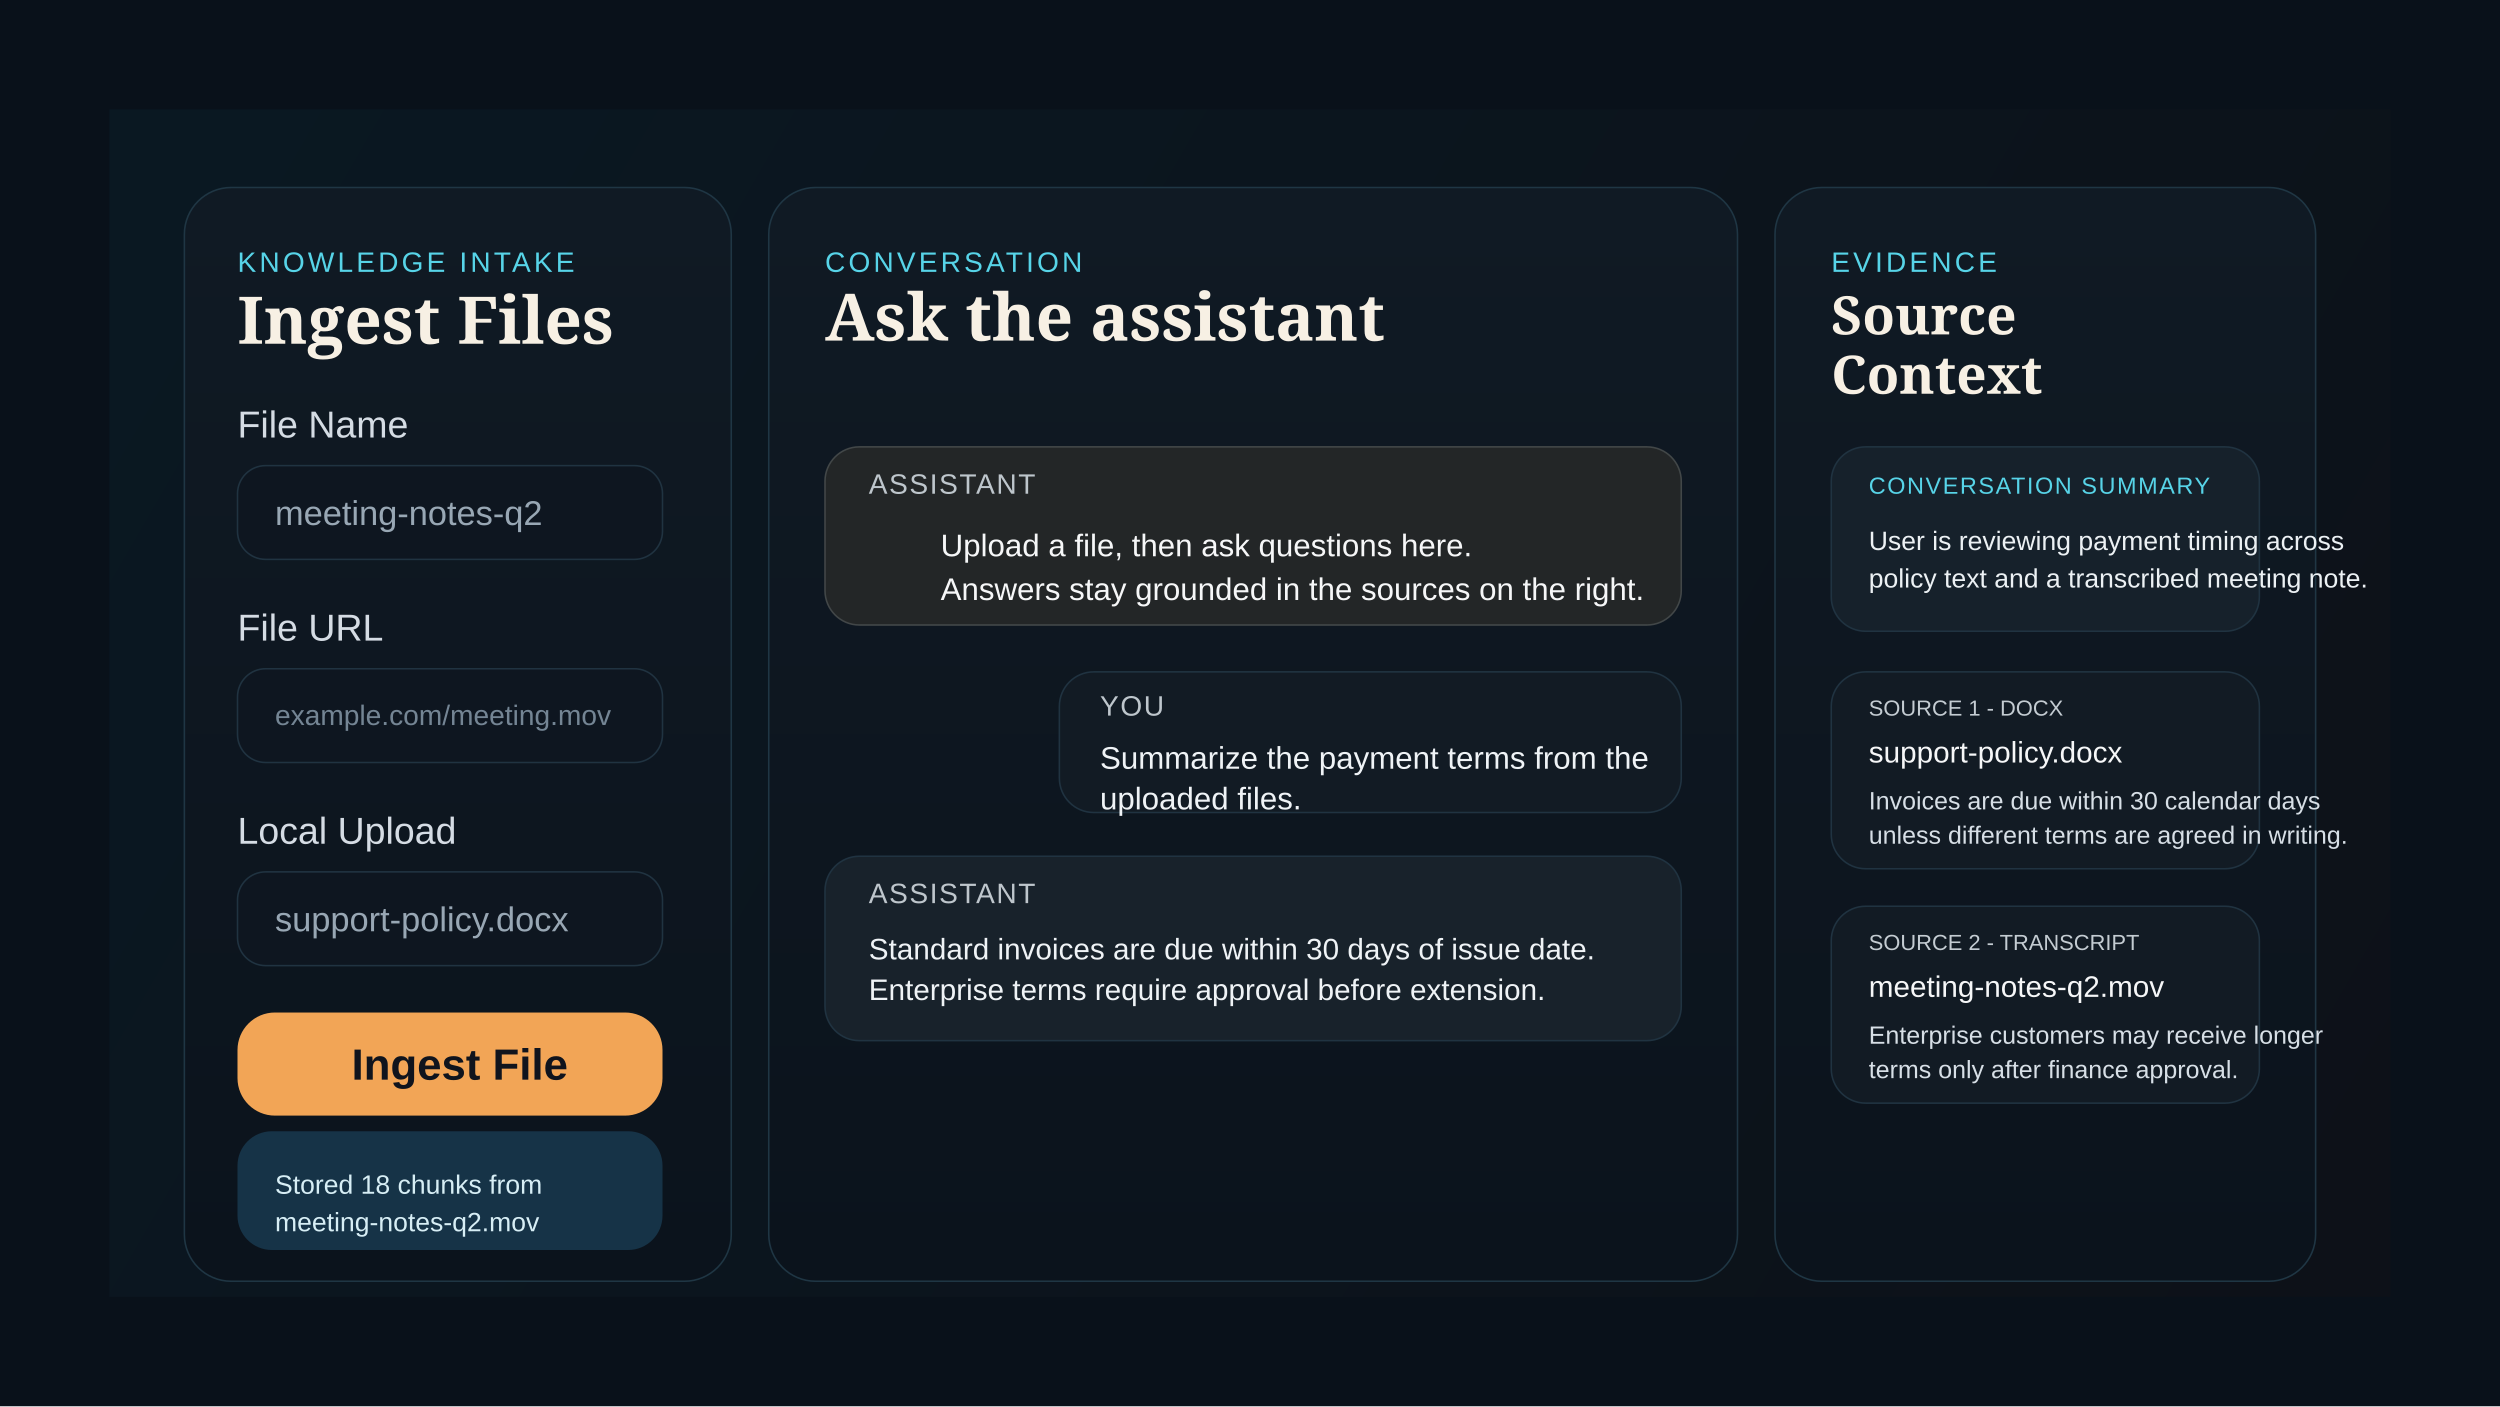
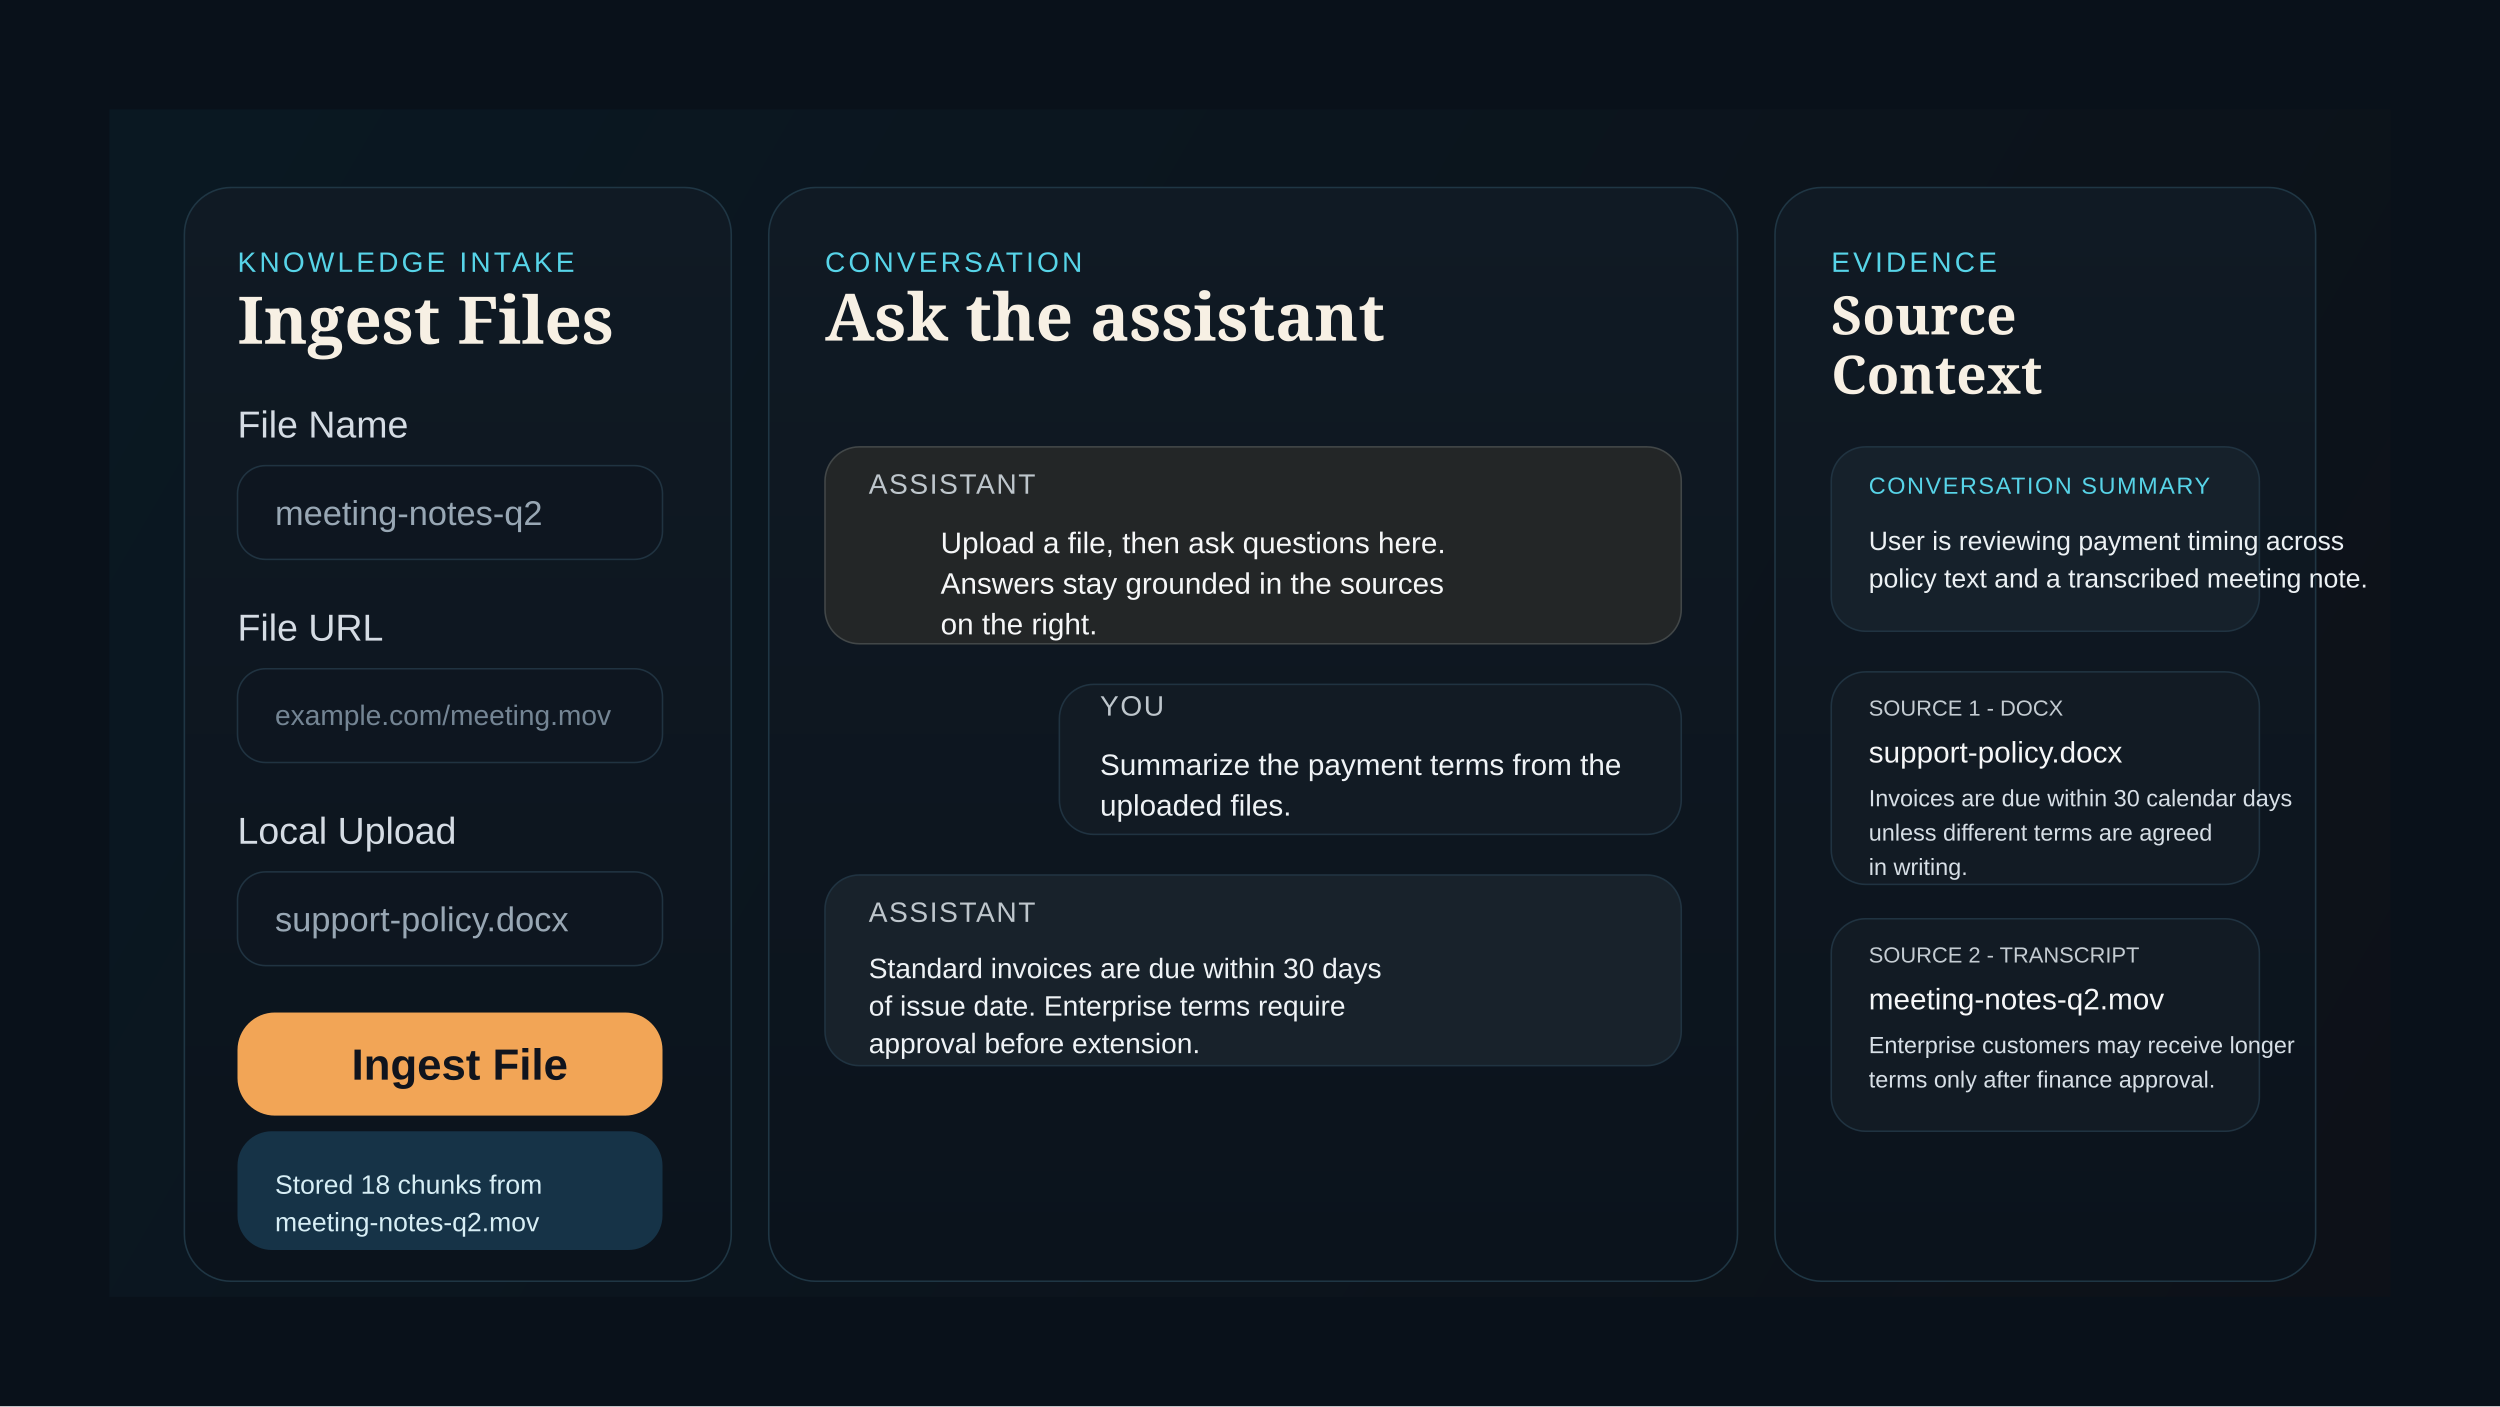
<svg xmlns="http://www.w3.org/2000/svg" width="1600" height="900" viewBox="0 0 1600 900" fill="none">
  <defs>
    <linearGradient id="bg2" x1="120" y1="60" x2="1500" y2="860" gradientUnits="userSpaceOnUse">
      <stop stop-color="#0A1822" />
      <stop offset="1" stop-color="#0D1118" />
    </linearGradient>
    <linearGradient id="panel2" x1="0" y1="0" x2="0" y2="1">
      <stop stop-color="#101A24" />
      <stop offset="1" stop-color="#0B131C" />
    </linearGradient>
  </defs>
  <rect width="1600" height="900" fill="#09111A" />
  <rect x="70" y="70" width="1460" height="760" fill="url(#bg2)" />
  <rect x="118" y="120" width="350" height="700" rx="30" fill="url(#panel2)" stroke="#1F3644" />
  <rect x="492" y="120" width="620" height="700" rx="30" fill="url(#panel2)" stroke="#1F3644" />
  <rect x="1136" y="120" width="346" height="700" rx="30" fill="url(#panel2)" stroke="#1F3644" />
  <text x="152" y="174" fill="#57D4E8" font-size="18" font-family="Arial, sans-serif" letter-spacing="2">KNOWLEDGE INTAKE</text>
  <text x="152" y="220" fill="#F7F0E4" font-size="42" font-family="Georgia, serif" font-weight="700">Ingest Files</text>
  <text x="152" y="280" fill="#D5DCE4" font-size="24" font-family="Arial, sans-serif">File Name</text>
  <rect x="152" y="298" width="272" height="60" rx="18" fill="#0E1620" stroke="#203341" />
  <text x="176" y="336" fill="#98A7B4" font-size="22" font-family="Arial, sans-serif">meeting-notes-q2</text>
  <text x="152" y="410" fill="#D5DCE4" font-size="24" font-family="Arial, sans-serif">File URL</text>
  <rect x="152" y="428" width="272" height="60" rx="18" fill="#0E1620" stroke="#203341" />
  <text x="176" y="464" fill="#748594" font-size="18" font-family="Arial, sans-serif">example.com/meeting.mov</text>
  <text x="152" y="540" fill="#D5DCE4" font-size="24" font-family="Arial, sans-serif">Local Upload</text>
  <rect x="152" y="558" width="272" height="60" rx="18" fill="#0E1620" stroke="#203341" />
  <text x="176" y="596" fill="#98A7B4" font-size="22" font-family="Arial, sans-serif">support-policy.docx</text>
  <rect x="152" y="648" width="272" height="66" rx="24" fill="#F2A556" />
  <text x="225" y="691" fill="#10141D" font-size="28" font-family="Arial, sans-serif" font-weight="700">Ingest File</text>
  <rect x="152" y="724" width="272" height="76" rx="22" fill="#163347" />
  <text x="176" y="764" fill="#D7EEF5" font-size="17" font-family="Arial, sans-serif">Stored 18 chunks from</text>
  <text x="176" y="788" fill="#D7EEF5" font-size="17" font-family="Arial, sans-serif">meeting-notes-q2.mov</text>
  <text x="528" y="174" fill="#57D4E8" font-size="18" font-family="Arial, sans-serif" letter-spacing="2">CONVERSATION</text>
  <text x="528" y="218" fill="#F7F0E4" font-size="42" font-family="Georgia, serif" font-weight="700">Ask the assistant</text>
-   <rect x="528" y="286" width="548" height="114" rx="22" fill="#232627" stroke="#424748" />
+   <rect x="528" y="286" width="548" height="126" rx="22" fill="#232627" stroke="#424748" />
  <text x="556" y="316" fill="#BEC6CC" font-size="18" font-family="Arial, sans-serif" letter-spacing="1">ASSISTANT</text>
-   <text x="602" y="356" fill="#F6F7F8" font-size="20" font-family="Arial, sans-serif">Upload a file, then ask questions here.</text>
-   <text x="602" y="384" fill="#F6F7F8" font-size="20" font-family="Arial, sans-serif">Answers stay grounded in the sources on the right.</text>
-   <rect x="678" y="430" width="398" height="90" rx="22" fill="#121B24" stroke="#203341" />
+   <text x="602" y="354" fill="#F6F7F8" font-size="19" font-family="Arial, sans-serif">Upload a file, then ask questions here.</text>
+   <text x="602" y="380" fill="#F6F7F8" font-size="19" font-family="Arial, sans-serif">Answers stay grounded in the sources</text>
+   <text x="602" y="406" fill="#F6F7F8" font-size="19" font-family="Arial, sans-serif">on the right.</text>
+   <rect x="678" y="438" width="398" height="96" rx="22" fill="#121B24" stroke="#203341" />
  <text x="704" y="458" fill="#BEC6CC" font-size="18" font-family="Arial, sans-serif" letter-spacing="1">YOU</text>
-   <text x="704" y="492" fill="#EFF3F6" font-size="20" font-family="Arial, sans-serif">Summarize the payment terms from the</text>
-   <text x="704" y="518" fill="#EFF3F6" font-size="20" font-family="Arial, sans-serif">uploaded files.</text>
-   <rect x="528" y="548" width="548" height="118" rx="22" fill="#18222B" stroke="#203341" />
-   <text x="556" y="578" fill="#BEC6CC" font-size="18" font-family="Arial, sans-serif" letter-spacing="1">ASSISTANT</text>
-   <text x="556" y="614" fill="#EFF3F6" font-size="19" font-family="Arial, sans-serif">Standard invoices are due within 30 days of issue date.</text>
-   <text x="556" y="640" fill="#EFF3F6" font-size="19" font-family="Arial, sans-serif">Enterprise terms require approval before extension.</text>
+   <text x="704" y="496" fill="#EFF3F6" font-size="19" font-family="Arial, sans-serif">Summarize the payment terms from the</text>
+   <text x="704" y="522" fill="#EFF3F6" font-size="19" font-family="Arial, sans-serif">uploaded files.</text>
+   <rect x="528" y="560" width="548" height="122" rx="22" fill="#18222B" stroke="#203341" />
+   <text x="556" y="590" fill="#BEC6CC" font-size="18" font-family="Arial, sans-serif" letter-spacing="1">ASSISTANT</text>
+   <text x="556" y="626" fill="#EFF3F6" font-size="18" font-family="Arial, sans-serif">Standard invoices are due within 30 days</text>
+   <text x="556" y="650" fill="#EFF3F6" font-size="18" font-family="Arial, sans-serif">of issue date. Enterprise terms require</text>
+   <text x="556" y="674" fill="#EFF3F6" font-size="18" font-family="Arial, sans-serif">approval before extension.</text>
  <text x="1172" y="174" fill="#57D4E8" font-size="18" font-family="Arial, sans-serif" letter-spacing="2">EVIDENCE</text>
  <text x="1172" y="214" fill="#F7F0E4" font-size="34" font-family="Georgia, serif" font-weight="700">Source</text>
  <text x="1172" y="252" fill="#F7F0E4" font-size="34" font-family="Georgia, serif" font-weight="700">Context</text>
  <rect x="1172" y="286" width="274" height="118" rx="22" fill="#16212B" stroke="#203341" />
  <text x="1196" y="316" fill="#57D4E8" font-size="15" font-family="Arial, sans-serif" letter-spacing="1">CONVERSATION SUMMARY</text>
  <text x="1196" y="352" fill="#ECF1F4" font-size="17" font-family="Arial, sans-serif">User is reviewing payment timing across</text>
  <text x="1196" y="376" fill="#ECF1F4" font-size="17" font-family="Arial, sans-serif">policy text and a transcribed meeting note.</text>
-   <rect x="1172" y="430" width="274" height="126" rx="22" fill="#121B24" stroke="#203341" />
+   <rect x="1172" y="430" width="274" height="136" rx="22" fill="#121B24" stroke="#203341" />
  <text x="1196" y="458" fill="#C4CCD2" font-size="14" font-family="Arial, sans-serif">SOURCE 1  -  DOCX</text>
  <text x="1196" y="488" fill="#F6F7F8" font-size="19" font-family="Arial, sans-serif">support-policy.docx</text>
-   <text x="1196" y="518" fill="#D7DFE6" font-size="16" font-family="Arial, sans-serif">Invoices are due within 30 calendar days</text>
-   <text x="1196" y="540" fill="#D7DFE6" font-size="16" font-family="Arial, sans-serif">unless different terms are agreed in writing.</text>
-   <rect x="1172" y="580" width="274" height="126" rx="22" fill="#121B24" stroke="#203341" />
-   <text x="1196" y="608" fill="#C4CCD2" font-size="14" font-family="Arial, sans-serif">SOURCE 2  -  TRANSCRIPT</text>
-   <text x="1196" y="638" fill="#F6F7F8" font-size="19" font-family="Arial, sans-serif">meeting-notes-q2.mov</text>
-   <text x="1196" y="668" fill="#D7DFE6" font-size="16" font-family="Arial, sans-serif">Enterprise customers may receive longer</text>
-   <text x="1196" y="690" fill="#D7DFE6" font-size="16" font-family="Arial, sans-serif">terms only after finance approval.</text>
+   <text x="1196" y="516" fill="#D7DFE6" font-size="15" font-family="Arial, sans-serif">Invoices are due within 30 calendar days</text>
+   <text x="1196" y="538" fill="#D7DFE6" font-size="15" font-family="Arial, sans-serif">unless different terms are agreed</text>
+   <text x="1196" y="560" fill="#D7DFE6" font-size="15" font-family="Arial, sans-serif">in writing.</text>
+   <rect x="1172" y="588" width="274" height="136" rx="22" fill="#121B24" stroke="#203341" />
+   <text x="1196" y="616" fill="#C4CCD2" font-size="14" font-family="Arial, sans-serif">SOURCE 2  -  TRANSCRIPT</text>
+   <text x="1196" y="646" fill="#F6F7F8" font-size="19" font-family="Arial, sans-serif">meeting-notes-q2.mov</text>
+   <text x="1196" y="674" fill="#D7DFE6" font-size="15" font-family="Arial, sans-serif">Enterprise customers may receive longer</text>
+   <text x="1196" y="696" fill="#D7DFE6" font-size="15" font-family="Arial, sans-serif">terms only after finance approval.</text>
</svg>
